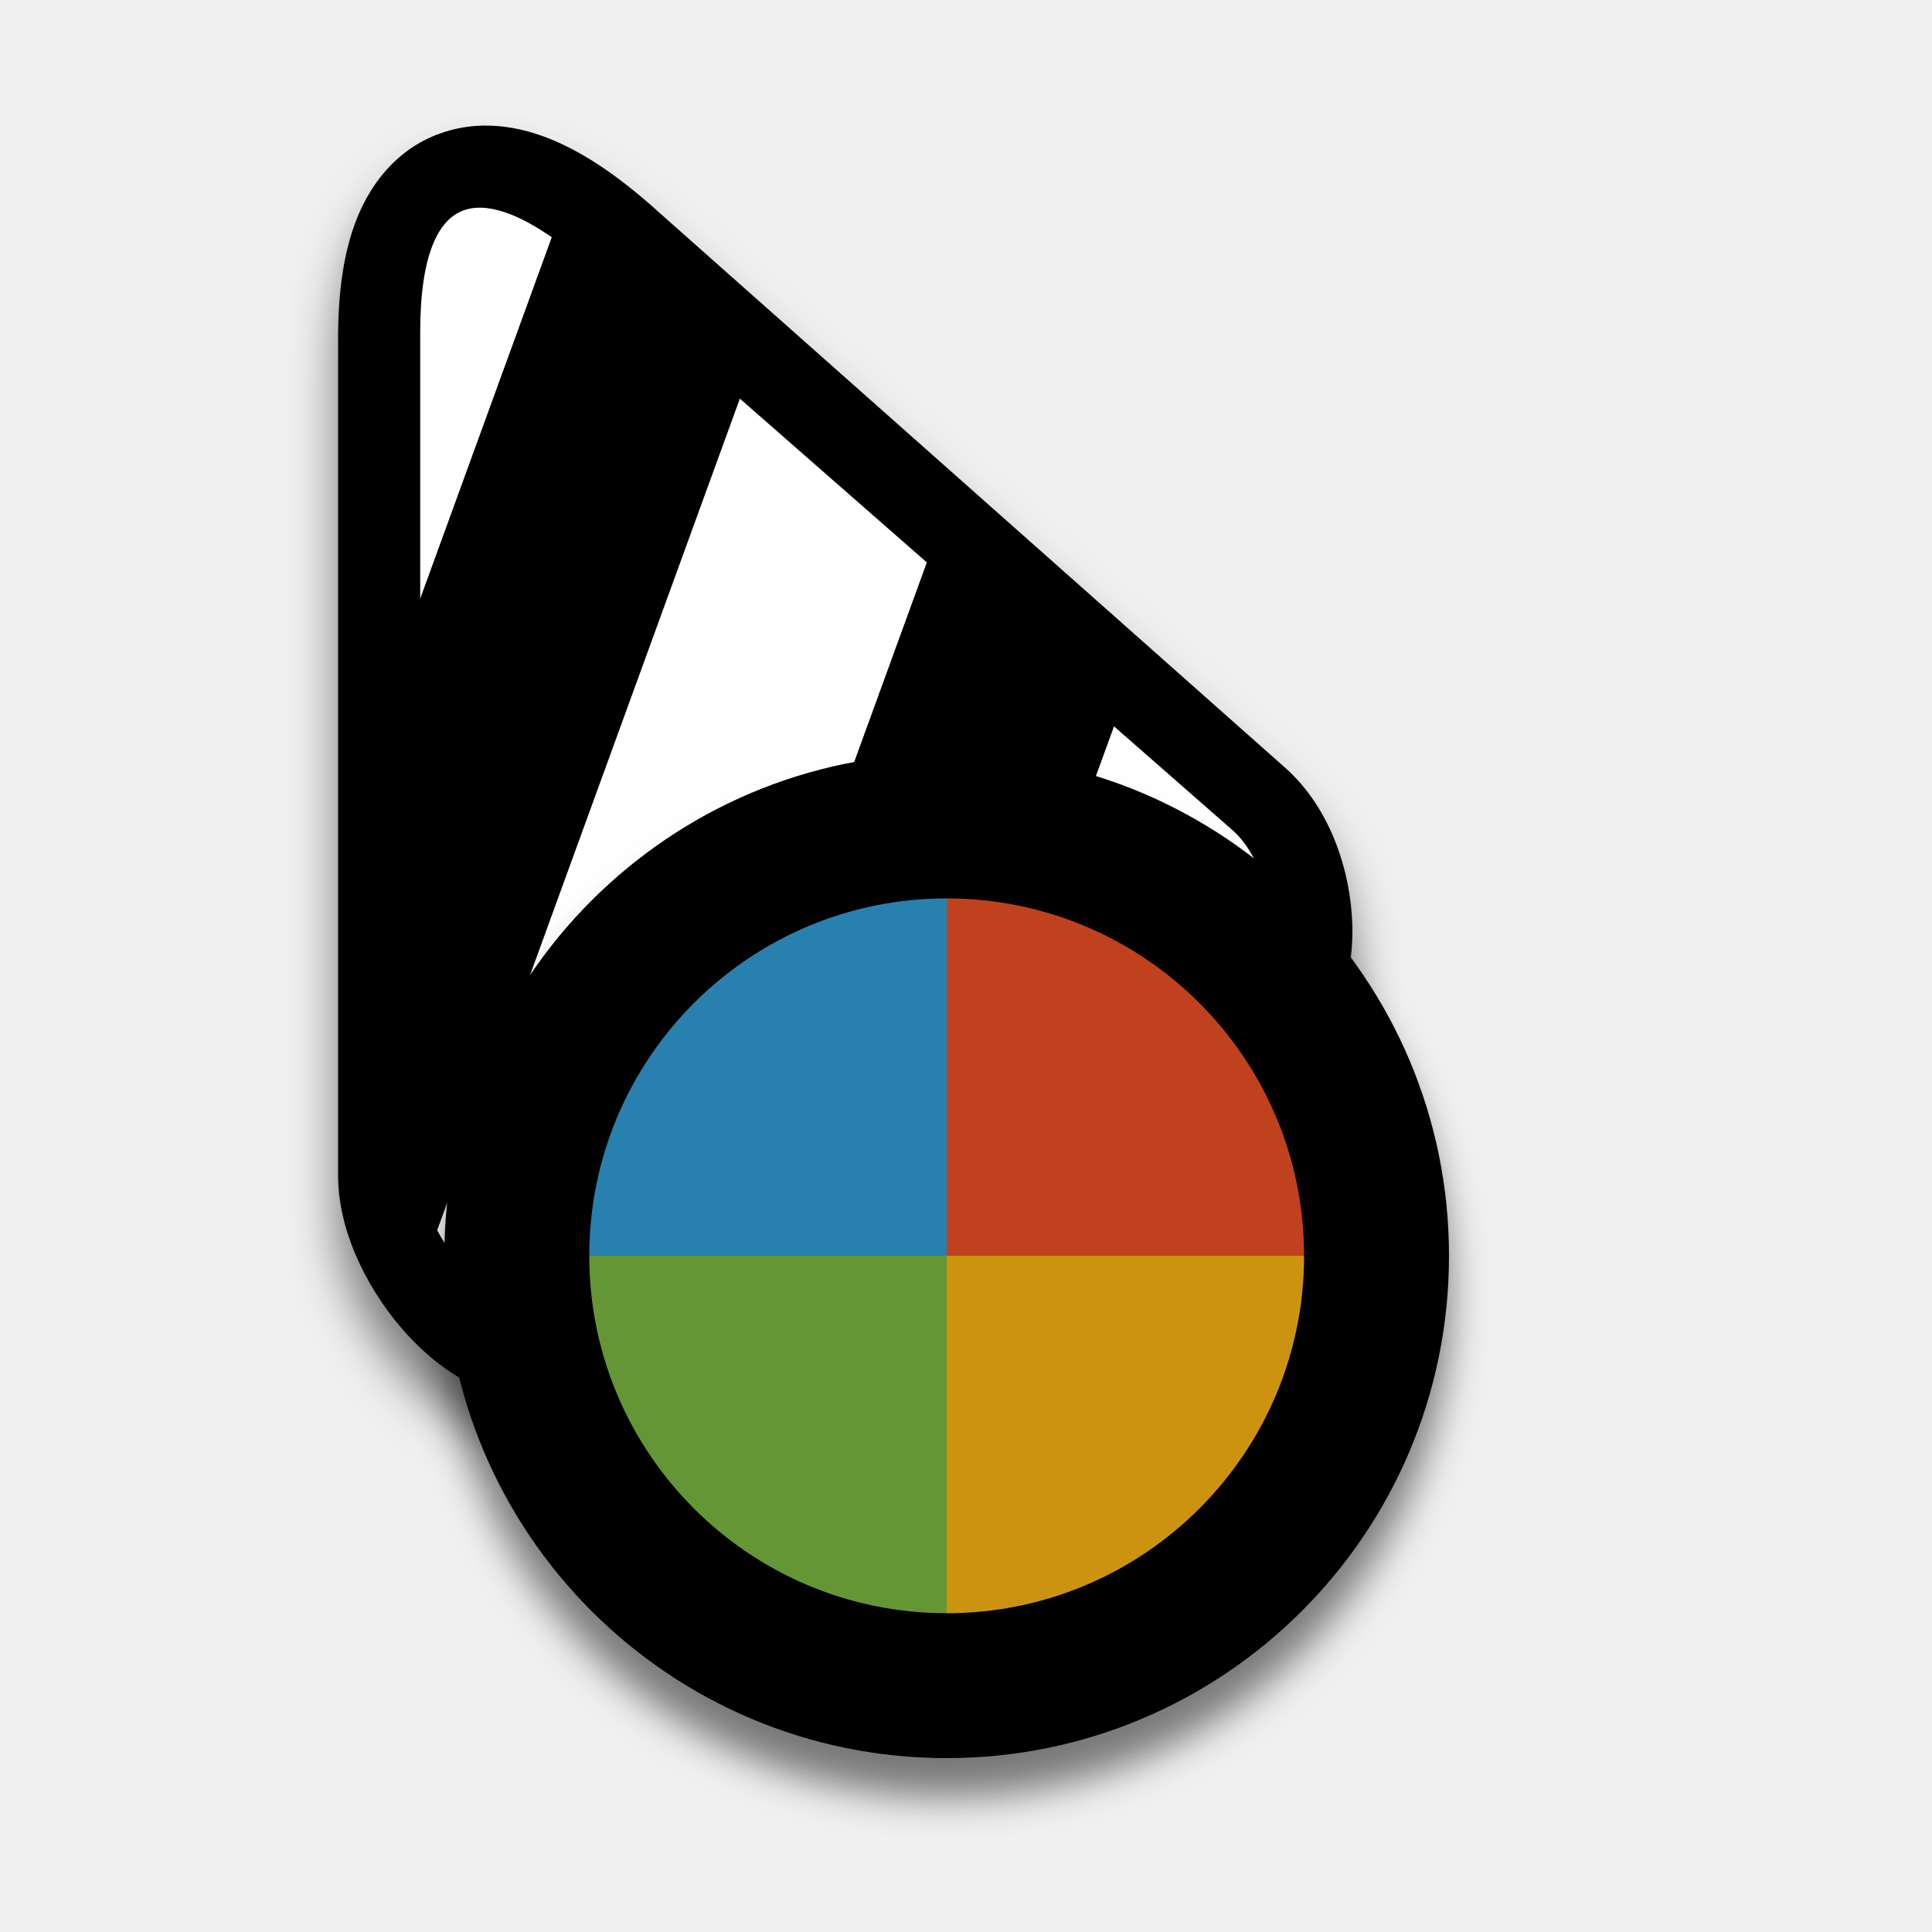
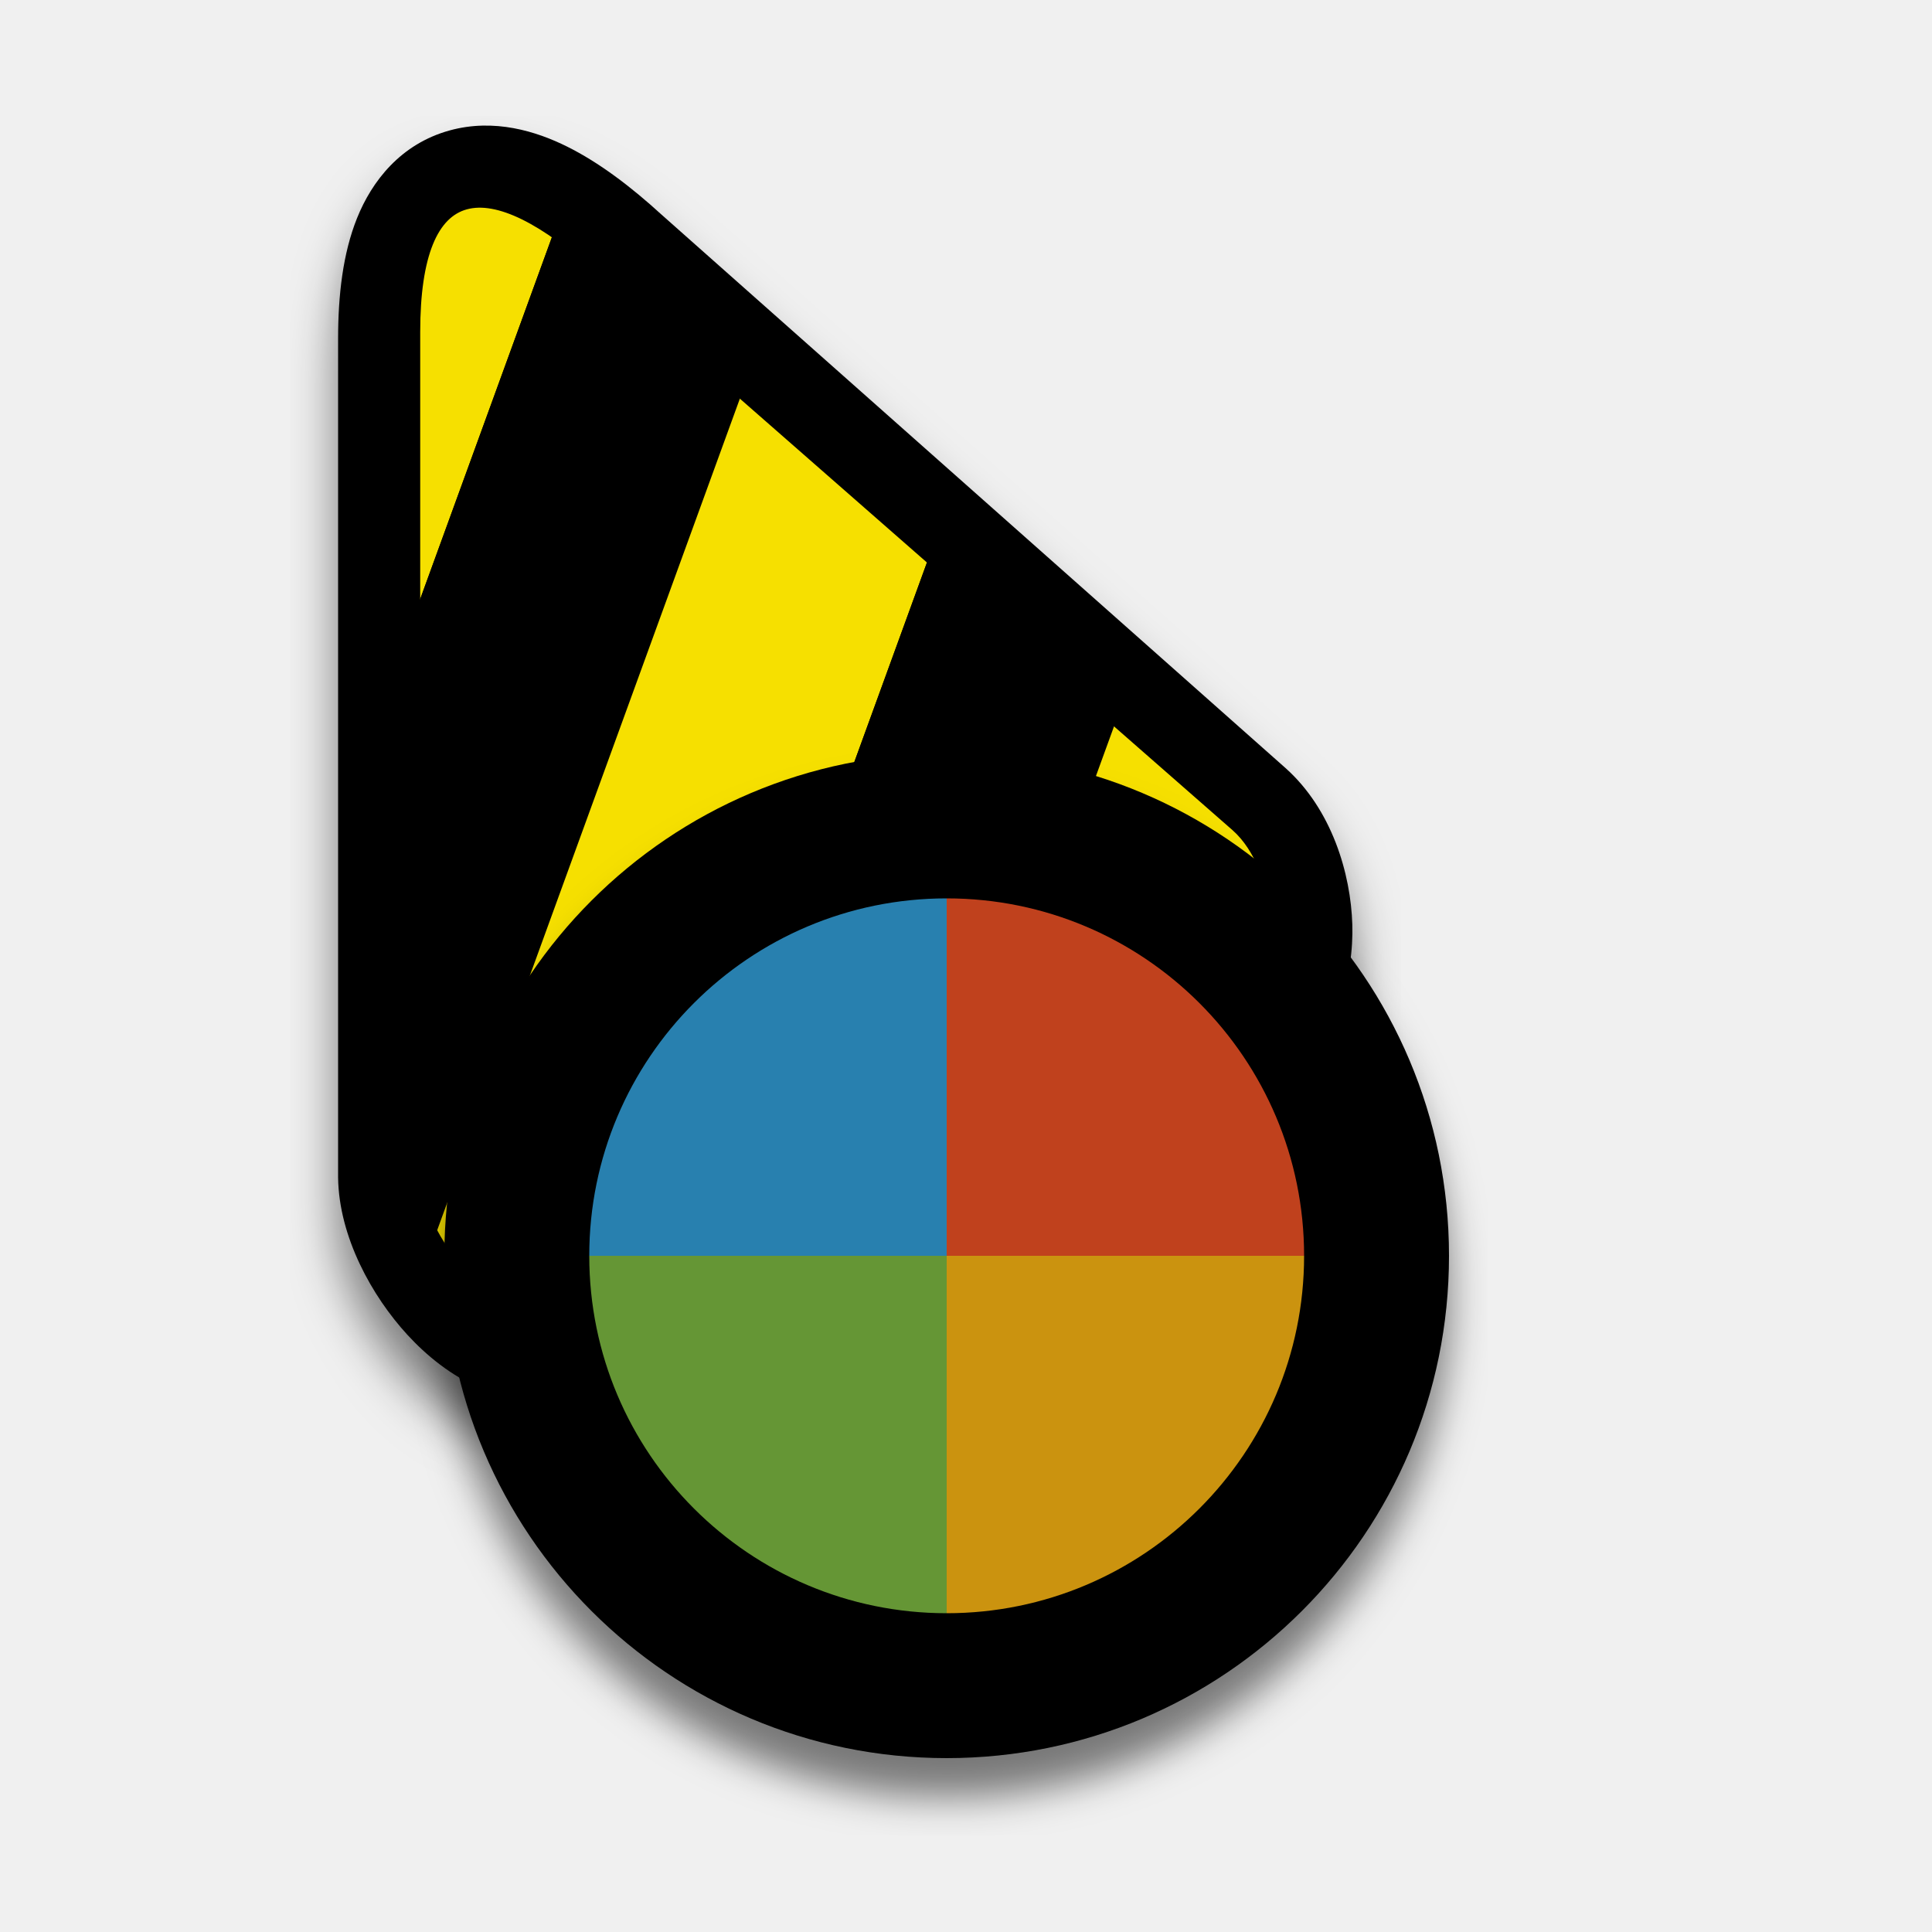
<svg xmlns="http://www.w3.org/2000/svg" width="200" height="200" viewBox="0 0 200 200" fill="none">
  <g filter="url(#filter0_d)">
    <path d="M35.001 121.929L35 121.866V35.066C35 30.563 35.494 26.237 36.959 22.586C38.498 18.749 41.482 14.9 46.542 13.504C51.161 12.229 55.521 13.589 58.716 15.18C62.023 16.825 65.309 19.318 68.488 22.224L133.059 79.494L133.089 79.52C137.869 83.8 139.834 90.428 139.991 95.718C140.133 100.54 138.713 109.139 130.632 112.523C127.449 113.855 123.562 114.01 120.953 114.074C119.434 114.112 117.794 114.113 116.183 114.114L116.143 114.114C114.484 114.116 112.808 114.117 111.076 114.15C103.993 114.283 97.087 114.955 91.413 117.517C85.776 120.061 80.805 124.776 76.042 130.035C75.186 130.981 74.205 132.095 73.218 133.216C71.863 134.756 70.494 136.311 69.41 137.472C67.572 139.44 64.796 142.29 61.497 143.779C57.202 145.718 52.956 145.076 49.774 143.731C46.688 142.426 44.129 140.304 42.181 138.186C38.517 134.202 35.09 128.058 35.001 121.929Z" fill="#000000" />
  </g>
  <path d="M43 34.368C43 18.308 50.481 17.399 62.207 28.005L127.935 85.576C132.894 89.96 133.798 101.636 127.935 104.06C122.071 106.484 102.841 102.476 87.819 109.173C72.797 115.869 63.467 132.844 57.391 135.553C51.314 138.262 43.097 128.045 43 121.493L43 34.368Z" fill="url(#bibata-bee)" stroke="#000000" />
  <g filter="url(#filter1_d)">
    <path d="M150 130C150 158.719 126.719 182 98 182C69.281 182 46 158.719 46 130C46 101.281 69.281 78 98 78C126.719 78 150 101.281 150 130Z" fill="#000000" />
    <path d="M142 130C142 154.301 122.301 174 98 174C73.7 174 54 154.301 54 130C54 105.699 73.7 86 98 86C122.301 86 142 105.699 142 130Z" fill="#000000" />
    <g transform="translate(98  130)">
      <g transform="scale(0.74)">
        <g transform="translate(-50 -50)">
          <g transform="rotate(0 50 50)">
            <animateTransform attributeName="transform" type="rotate" repeatCount="4" values="0 50 50;360 50 50" keyTimes="0;1" dur="0.758s" />
            <path fill-opacity="0.8" fill="#f05125" d="M50 50L50 0A50 50 0 0 1 100 50Z" />
          </g>
          <g transform="rotate(0 50 50)">
            <animateTransform attributeName="transform" type="rotate" repeatCount="3" values="0 50 50;360 50 50" keyTimes="0;1" dur="1.01s" />
            <path fill-opacity="0.8" fill="#fdb813" d="M50 50L50 0A50 50 0 0 1 100 50Z" transform="rotate(90 50 50)" />
          </g>
          <g transform="rotate(0 50 50)">
            <animateTransform attributeName="transform" type="rotate" repeatCount="2" values="0 50 50;360 50 50" keyTimes="0;1" dur="1.515s" />
            <path fill-opacity="0.8" fill="#7fbb42" d="M50 50L50 0A50 50 0 0 1 100 50Z" transform="rotate(180 50 50)" />
          </g>
          <g transform="rotate(0 50 50)">
            <animateTransform attributeName="transform" type="rotate" repeatCount="1" values="0 50 50;360 50 50" keyTimes="0;1" dur="3.03s" />
            <path fill-opacity="0.8" fill="#32a0da" d="M50 50L50 0A50 50 0 0 1 100 50Z" transform="rotate(270 50 50)" />
          </g>
        </g>
      </g>
    </g>
  </g>
  <defs>
    <pattern id="bibata-bee" patternUnits="userSpaceOnUse" x="0" y="0" width="200" height="200">
      <g>
        <g transform="rotate(20 50 50) scale(2.4)">
          <rect x="-20" y="-10" width="10" height="120" fill="#000000" />
-           <rect x="-10" y="-10" width="10" height="120" fill="#ffffff" />
+           <rect x="-10" y="-10" width="10" height="120" fill="#f6e000" />
          <rect x="0" y="-10" width="10" height="120" fill="#000000" />
-           <rect x="10" y="-10" width="10" height="120" fill="#ffffff" />
+           <rect x="10" y="-10" width="10" height="120" fill="#f6e000" />
          <rect x="20" y="-10" width="10" height="120" fill="#000000" />
-           <rect x="30" y="-10" width="10" height="120" fill="#ffffff" />
+           <rect x="30" y="-10" width="10" height="120" fill="#f6e000" />
          <rect x="40" y="-10" width="10" height="120" fill="#000000" />
-           <rect x="50" y="-10" width="10" height="120" fill="#ffffff" />
+           <rect x="50" y="-10" width="10" height="120" fill="#f6e000" />
          <rect x="60" y="-10" width="10" height="120" fill="#000000" />
-           <rect x="70" y="-10" width="10" height="120" fill="#ffffff" />
+           <rect x="70" y="-10" width="10" height="120" fill="#f6e000" />
          <rect x="80" y="-10" width="10" height="120" fill="#000000" />
-           <rect x="90" y="-10" width="10" height="120" fill="#ffffff" />
+           <rect x="90" y="-10" width="10" height="120" fill="#f6e000" />
          <rect x="100" y="-10" width="10" height="120" fill="#000000" />
          <rect x="110" y="-10" width="10" height="120" fill="#000000" />
        </g>
        <animateTransform attributeName="transform" type="translate" values="0 0;52 0" keyTimes="0;1" dur="1s" repeatCount="3" />
      </g>
    </pattern>
    <filter id="filter0_d" x="30" y="12" width="115" height="142" filterUnits="userSpaceOnUse" color-interpolation-filters="sRGB">
      <feFlood flood-opacity="0" result="BackgroundImageFix" />
      <feColorMatrix in="SourceAlpha" type="matrix" values="0 0 0 0 0 0 0 0 0 0 0 0 0 0 0 0 0 0 127 0" />
      <feOffset dy="4" />
      <feGaussianBlur stdDeviation="2.5" />
      <feColorMatrix type="matrix" values="0 0 0 0 0 0 0 0 0 0 0 0 0 0 0 0 0 0 0.5 0" />
      <feBlend mode="normal" in2="BackgroundImageFix" result="effect1_dropShadow" />
      <feBlend mode="normal" in="SourceGraphic" in2="effect1_dropShadow" result="shape" />
    </filter>
    <filter id="filter1_d" x="42" y="78" width="112" height="112" filterUnits="userSpaceOnUse" color-interpolation-filters="sRGB">
      <feFlood flood-opacity="0" result="BackgroundImageFix" />
      <feColorMatrix in="SourceAlpha" type="matrix" values="0 0 0 0 0 0 0 0 0 0 0 0 0 0 0 0 0 0 127 0" />
      <feOffset dy="4" />
      <feGaussianBlur stdDeviation="2" />
      <feColorMatrix type="matrix" values="0 0 0 0 0 0 0 0 0 0 0 0 0 0 0 0 0 0 0.5 0" />
      <feBlend mode="normal" in2="BackgroundImageFix" result="effect1_dropShadow" />
      <feBlend mode="normal" in="SourceGraphic" in2="effect1_dropShadow" result="shape" />
    </filter>
  </defs>
</svg>
